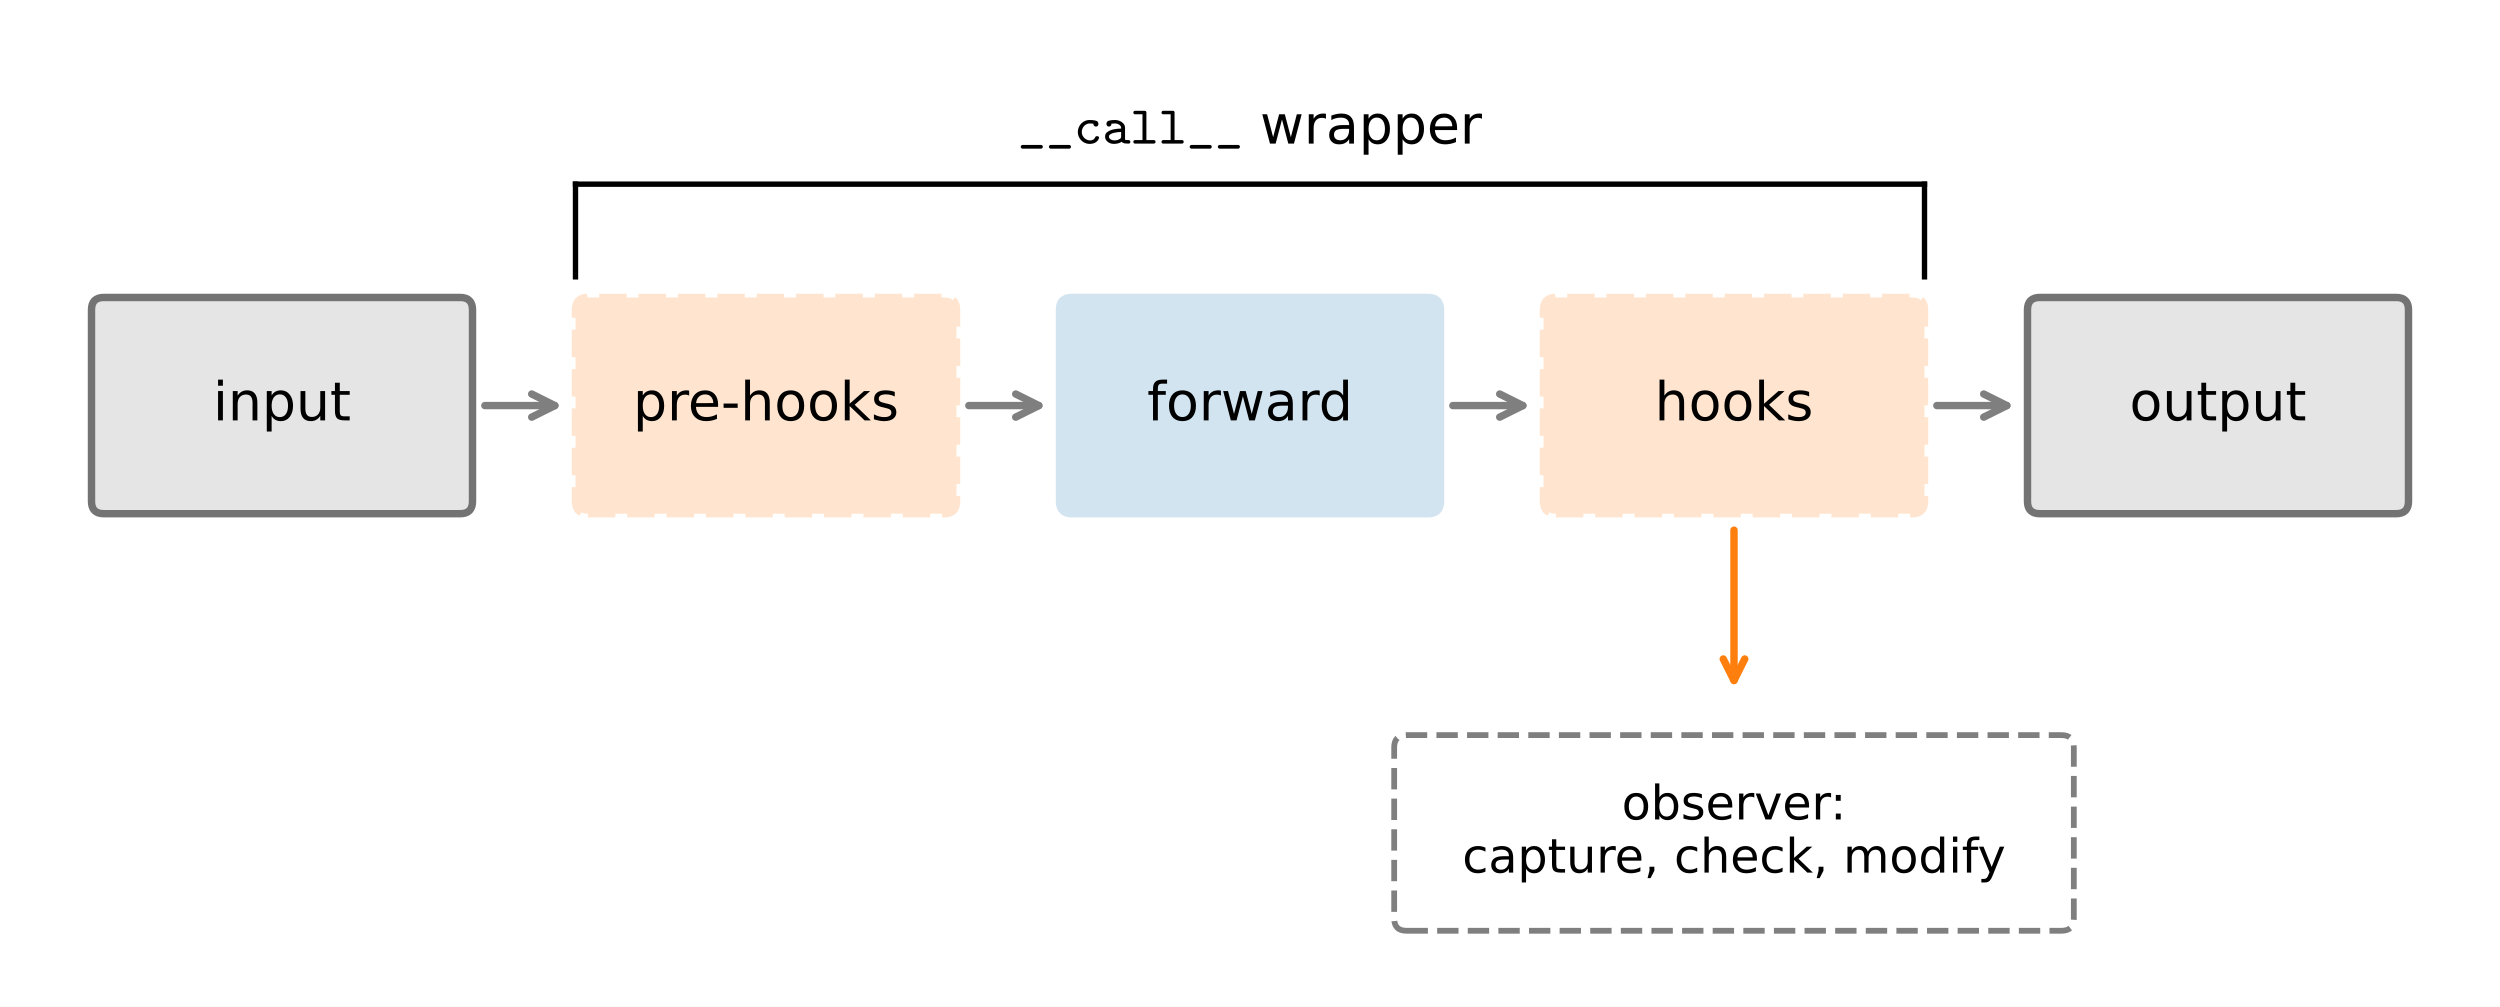
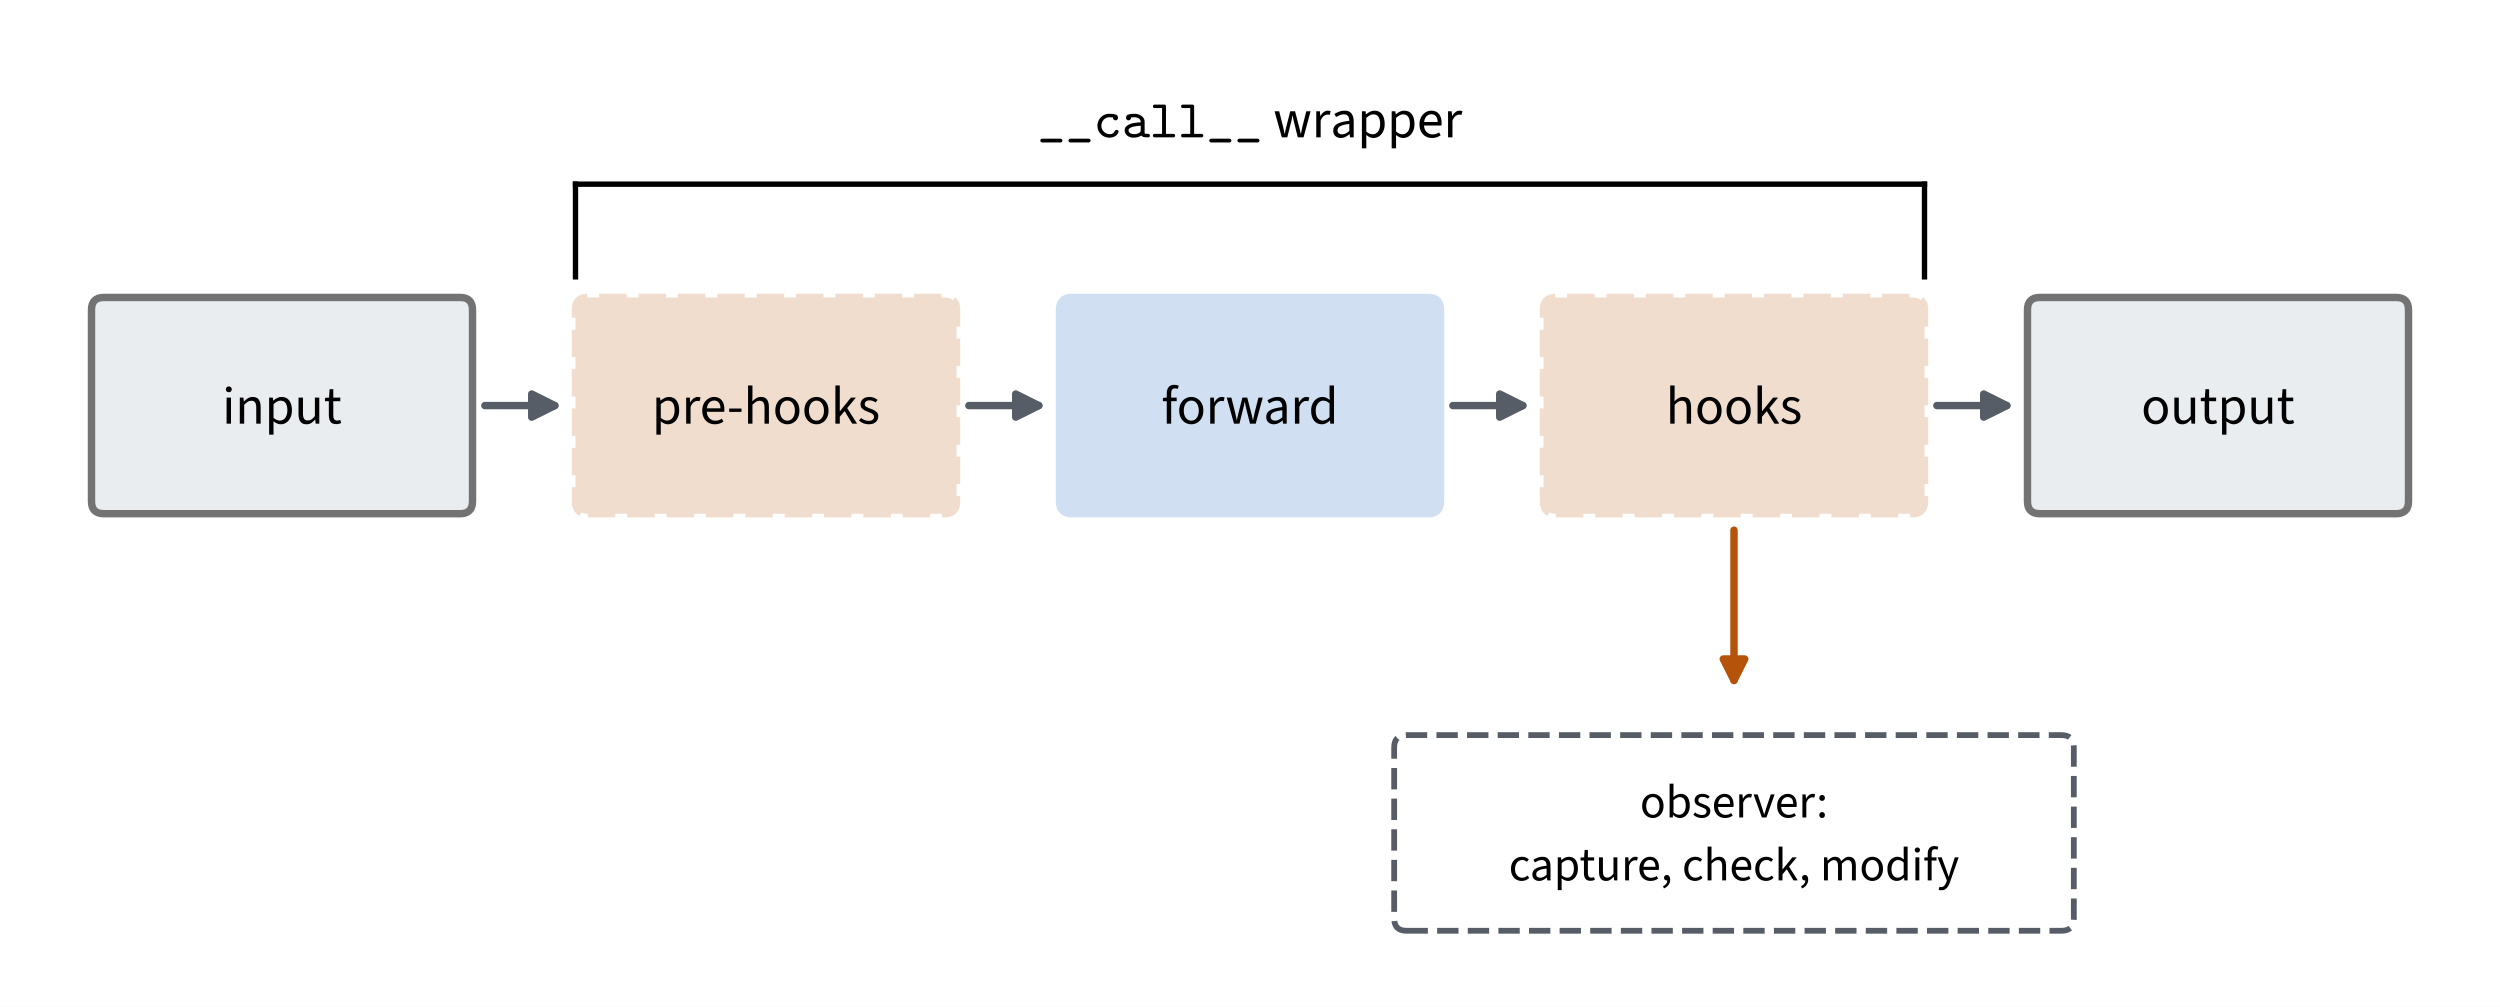
<svg xmlns="http://www.w3.org/2000/svg" xmlns:xlink="http://www.w3.org/1999/xlink" width="605.88pt" height="244.004pt" viewBox="0 0 605.88 244.004" version="1.1">
  <defs>
    <style type="text/css">*{stroke-linejoin: round; stroke-linecap: butt}</style>
  </defs>
  <g id="figure_1">
    <g id="patch_1">
      <path d="M 0 244.004  L 605.88 244.004  L 605.88 -0  L 0 -0  z " style="fill: #ffffff" />
    </g>
    <g id="axes_1">
      <g id="line2d_1">
        <path d="M 139.472 44.635  L 466.408 44.635  " clip-path="url(#p83980c4b7a)" style="fill: none; stroke: #000000; stroke-width: 1.3; stroke-linecap: square" />
      </g>
      <g id="line2d_2">
        <path d="M 139.472 44.635  L 139.472 67.097  " clip-path="url(#p83980c4b7a)" style="fill: none; stroke: #000000; stroke-width: 1.3; stroke-linecap: square" />
      </g>
      <g id="line2d_3">
        <path d="M 466.408 44.635  L 466.408 67.097  " clip-path="url(#p83980c4b7a)" style="fill: none; stroke: #000000; stroke-width: 1.3; stroke-linecap: square" />
      </g>
      <g id="patch_2">
-         <path d="M 25.169 124.498  L 111.52 124.498  Q 114.515 124.498 114.515 121.503  L 114.515 75.083  Q 114.515 72.088 111.52 72.088  L 25.169 72.088  Q 22.174 72.088 22.174 75.083  L 22.174 121.503  Q 22.174 124.498 25.169 124.498  z " clip-path="url(#p83980c4b7a)" style="fill: #cfcfcf; opacity: 0.55; stroke: #000000; stroke-width: 1.8; stroke-linejoin: miter" />
+         <path d="M 25.169 124.498  L 111.52 124.498  Q 114.515 124.498 114.515 121.503  L 114.515 75.083  Q 114.515 72.088 111.52 72.088  L 25.169 72.088  Q 22.174 72.088 22.174 75.083  L 22.174 121.503  Q 22.174 124.498 25.169 124.498  z " clip-path="url(#p83980c4b7a)" style="fill: #d9dee4; opacity: 0.55; stroke: #000000; stroke-width: 1.8; stroke-linejoin: miter" />
      </g>
      <g id="patch_3">
-         <path d="M 142.467 124.498  L 228.818 124.498  Q 231.813 124.498 231.813 121.503  L 231.813 75.083  Q 231.813 72.088 228.818 72.088  L 142.467 72.088  Q 139.472 72.088 139.472 75.083  L 139.472 121.503  Q 139.472 124.498 142.467 124.498  z " clip-path="url(#p83980c4b7a)" style="fill: #ff7f0e; opacity: 0.2; stroke-dasharray: 6.66,2.88; stroke-dashoffset: 0; stroke: #ff7f0e; stroke-width: 1.8; stroke-linejoin: miter" />
+         <path d="M 142.467 124.498  L 228.818 124.498  Q 231.813 124.498 231.813 121.503  L 231.813 75.083  Q 231.813 72.088 228.818 72.088  L 142.467 72.088  Q 139.472 72.088 139.472 75.083  L 139.472 121.503  Q 139.472 124.498 142.467 124.498  z " clip-path="url(#p83980c4b7a)" style="fill: #b45309; opacity: 0.2; stroke-dasharray: 6.66,2.88; stroke-dashoffset: 0; stroke: #b45309; stroke-width: 1.8; stroke-linejoin: miter" />
      </g>
      <g id="patch_4">
-         <path d="M 259.764 124.498  L 346.116 124.498  Q 349.11 124.498 349.11 121.503  L 349.11 75.083  Q 349.11 72.088 346.116 72.088  L 259.764 72.088  Q 256.77 72.088 256.77 75.083  L 256.77 121.503  Q 256.77 124.498 259.764 124.498  z " clip-path="url(#p83980c4b7a)" style="fill: #1f77b4; opacity: 0.2; stroke: #1f77b4; stroke-width: 1.8; stroke-linejoin: miter" />
+         <path d="M 259.764 124.498  L 346.116 124.498  Q 349.11 124.498 349.11 121.503  L 349.11 75.083  Q 349.11 72.088 346.116 72.088  L 259.764 72.088  Q 256.77 72.088 256.77 75.083  L 256.77 121.503  Q 256.77 124.498 259.764 124.498  z " clip-path="url(#p83980c4b7a)" style="fill: #1565c0; opacity: 0.2; stroke: #1565c0; stroke-width: 1.8; stroke-linejoin: miter" />
      </g>
      <g id="patch_5">
-         <path d="M 377.062 124.498  L 463.413 124.498  Q 466.408 124.498 466.408 121.503  L 466.408 75.083  Q 466.408 72.088 463.413 72.088  L 377.062 72.088  Q 374.067 72.088 374.067 75.083  L 374.067 121.503  Q 374.067 124.498 377.062 124.498  z " clip-path="url(#p83980c4b7a)" style="fill: #ff7f0e; opacity: 0.2; stroke-dasharray: 6.66,2.88; stroke-dashoffset: 0; stroke: #ff7f0e; stroke-width: 1.8; stroke-linejoin: miter" />
+         <path d="M 377.062 124.498  L 463.413 124.498  Q 466.408 124.498 466.408 121.503  L 466.408 75.083  Q 466.408 72.088 463.413 72.088  L 377.062 72.088  Q 374.067 72.088 374.067 75.083  L 374.067 121.503  Q 374.067 124.498 377.062 124.498  z " clip-path="url(#p83980c4b7a)" style="fill: #b45309; opacity: 0.2; stroke-dasharray: 6.66,2.88; stroke-dashoffset: 0; stroke: #b45309; stroke-width: 1.8; stroke-linejoin: miter" />
      </g>
      <g id="patch_6">
-         <path d="M 494.36 124.498  L 580.711 124.498  Q 583.706 124.498 583.706 121.503  L 583.706 75.083  Q 583.706 72.088 580.711 72.088  L 494.36 72.088  Q 491.365 72.088 491.365 75.083  L 491.365 121.503  Q 491.365 124.498 494.36 124.498  z " clip-path="url(#p83980c4b7a)" style="fill: #cfcfcf; opacity: 0.55; stroke: #000000; stroke-width: 1.8; stroke-linejoin: miter" />
+         <path d="M 494.36 124.498  L 580.711 124.498  Q 583.706 124.498 583.706 121.503  L 583.706 75.083  Q 583.706 72.088 580.711 72.088  L 494.36 72.088  Q 491.365 72.088 491.365 75.083  L 491.365 121.503  Q 491.365 124.498 494.36 124.498  z " clip-path="url(#p83980c4b7a)" style="fill: #d9dee4; opacity: 0.55; stroke: #000000; stroke-width: 1.8; stroke-linejoin: miter" />
      </g>
      <g id="patch_7">
-         <path d="M 117.51 98.293  Q 126.993 98.293 134.465 98.293  " style="fill: none; stroke: #7f7f7f; stroke-width: 1.8; stroke-linecap: round" />
-         <path d="M 128.865 95.493  L 134.465 98.293  L 128.865 101.093  " style="fill: none; stroke: #7f7f7f; stroke-width: 1.8; stroke-linecap: round" />
+         <path d="M 117.51 98.293  Q 126.993 98.293 134.465 98.293  " style="fill: none; stroke: #565d66; stroke-width: 1.8; stroke-linecap: round" />
+         <path d="M 128.865 95.493  L 134.465 98.293  L 128.865 101.093  z " style="fill: #565d66; stroke: #565d66; stroke-width: 1.8; stroke-linecap: round" />
      </g>
      <g id="patch_8">
-         <path d="M 234.807 98.293  Q 244.291 98.293 251.762 98.293  " style="fill: none; stroke: #7f7f7f; stroke-width: 1.8; stroke-linecap: round" />
-         <path d="M 246.162 95.493  L 251.762 98.293  L 246.162 101.093  " style="fill: none; stroke: #7f7f7f; stroke-width: 1.8; stroke-linecap: round" />
+         <path d="M 234.807 98.293  Q 244.291 98.293 251.762 98.293  " style="fill: none; stroke: #565d66; stroke-width: 1.8; stroke-linecap: round" />
+         <path d="M 246.162 95.493  L 251.762 98.293  L 246.162 101.093  z " style="fill: #565d66; stroke: #565d66; stroke-width: 1.8; stroke-linecap: round" />
      </g>
      <g id="patch_9">
-         <path d="M 352.105 98.293  Q 361.589 98.293 369.06 98.293  " style="fill: none; stroke: #7f7f7f; stroke-width: 1.8; stroke-linecap: round" />
-         <path d="M 363.46 95.493  L 369.06 98.293  L 363.46 101.093  " style="fill: none; stroke: #7f7f7f; stroke-width: 1.8; stroke-linecap: round" />
+         <path d="M 352.105 98.293  Q 361.589 98.293 369.06 98.293  " style="fill: none; stroke: #565d66; stroke-width: 1.8; stroke-linecap: round" />
+         <path d="M 363.46 95.493  L 369.06 98.293  L 363.46 101.093  z " style="fill: #565d66; stroke: #565d66; stroke-width: 1.8; stroke-linecap: round" />
      </g>
      <g id="patch_10">
-         <path d="M 469.403 98.293  Q 478.887 98.293 486.358 98.293  " style="fill: none; stroke: #7f7f7f; stroke-width: 1.8; stroke-linecap: round" />
-         <path d="M 480.758 95.493  L 486.358 98.293  L 480.758 101.093  " style="fill: none; stroke: #7f7f7f; stroke-width: 1.8; stroke-linecap: round" />
+         <path d="M 469.403 98.293  Q 478.887 98.293 486.358 98.293  " style="fill: none; stroke: #565d66; stroke-width: 1.8; stroke-linecap: round" />
+         <path d="M 480.758 95.493  L 486.358 98.293  L 480.758 101.093  z " style="fill: #565d66; stroke: #565d66; stroke-width: 1.8; stroke-linecap: round" />
      </g>
      <g id="text_1">
-         <g transform="translate(246.65 34.91749) scale(0.13 -0.13)">
-           <defs>
-             <path id="Cmtt10-5f" d="M 569 -609  Q 478 -594 418 -531  Q 359 -469 359 -384  Q 359 -294 418 -231  Q 478 -169 569 -159  L 2784 -159  Q 2875 -169 2934 -228  Q 2994 -288 2994 -384  Q 2994 -475 2934 -534  Q 2875 -594 2784 -609  L 569 -609  z " transform="scale(0.015625)" />
-             <path id="Cmtt10-63" d="M 1863 -38  Q 1484 -38 1157 154  Q 831 347 642 672  Q 453 997 453 1381  Q 453 1763 640 2094  Q 828 2425 1151 2620  Q 1475 2816 1863 2816  Q 2297 2816 2601 2733  Q 2906 2650 2906 2338  Q 2906 2250 2867 2179  Q 2828 2109 2762 2068  Q 2697 2028 2613 2028  Q 2491 2028 2400 2115  Q 2309 2203 2309 2322  Q 2313 2341 2314 2355  Q 2316 2369 2316 2375  Q 2169 2400 1875 2400  Q 1675 2400 1498 2317  Q 1322 2234 1194 2092  Q 1066 1950 994 1764  Q 922 1578 922 1381  Q 922 975 1220 676  Q 1519 378 1931 378  Q 2378 378 2534 781  Q 2591 866 2688 884  L 2809 884  Q 2881 875 2931 825  Q 2981 775 2981 697  Q 2981 672 2969 634  Q 2844 291 2548 126  Q 2253 -38 1863 -38  z " transform="scale(0.015625)" />
-             <path id="Cmtt10-61" d="M 341 850  Q 341 1213 672 1423  Q 1003 1634 1439 1712  Q 1875 1791 2259 1791  L 2259 1844  Q 2259 2106 2031 2253  Q 1803 2400 1522 2400  Q 1234 2400 1094 2375  Q 1100 2375 1100 2322  Q 1100 2203 1012 2115  Q 925 2028 806 2028  Q 675 2028 590 2118  Q 506 2209 506 2338  Q 506 2650 804 2733  Q 1103 2816 1538 2816  Q 1813 2816 2091 2702  Q 2369 2588 2547 2372  Q 2725 2156 2725 1869  L 2725 475  Q 2725 416 3175 416  Q 3334 397 3353 238  L 3353 178  Q 3334 19 3175 0  L 3066 0  Q 2797 0 2614 39  Q 2431 78 2322 219  Q 1959 -38 1363 -38  Q 1109 -38 871 71  Q 634 181 487 382  Q 341 584 341 850  z M 806 844  Q 806 631 1004 504  Q 1203 378 1441 378  Q 1691 378 1894 447  Q 1997 484 2119 565  Q 2241 647 2241 722  Q 2241 719 2250 767  Q 2259 816 2259 844  L 2259 1388  Q 2113 1388 1869 1363  Q 1625 1338 1387 1280  Q 1150 1222 978 1111  Q 806 1000 806 844  z " transform="scale(0.015625)" />
+         <g transform="translate(251.395 33.40949) scale(0.13 -0.13)">
+           <defs>
+             <path id="Cmtt10-4f" d="M 569 -609  Q 478 -594 418 -531  Q 359 -469 359 -384  Q 359 -294 418 -231  Q 478 -169 569 -159  L 2784 -159  Q 2875 -169 2934 -228  Q 2994 -288 2994 -384  Q 2994 -475 2934 -534  Q 2875 -594 2784 -609  L 569 -609  z " transform="scale(0.015625)" />
+             <path id="Cmtt10-7c" d="M 1863 -38  Q 1484 -38 1157 154  Q 831 347 642 672  Q 453 997 453 1381  Q 453 1763 640 2094  Q 828 2425 1151 2620  Q 1475 2816 1863 2816  Q 2297 2816 2601 2733  Q 2906 2650 2906 2338  Q 2906 2250 2867 2179  Q 2828 2109 2762 2068  Q 2697 2028 2613 2028  Q 2491 2028 2400 2115  Q 2309 2203 2309 2322  Q 2313 2341 2314 2355  Q 2316 2369 2316 2375  Q 2169 2400 1875 2400  Q 1675 2400 1498 2317  Q 1322 2234 1194 2092  Q 1066 1950 994 1764  Q 922 1578 922 1381  Q 922 975 1220 676  Q 1519 378 1931 378  Q 2378 378 2534 781  Q 2591 866 2688 884  L 2809 884  Q 2881 875 2931 825  Q 2981 775 2981 697  Q 2981 672 2969 634  Q 2844 291 2548 126  Q 2253 -38 1863 -38  z " transform="scale(0.015625)" />
+             <path id="Cmtt10-75" d="M 341 850  Q 341 1213 672 1423  Q 1003 1634 1439 1712  Q 1875 1791 2259 1791  L 2259 1844  Q 2259 2106 2031 2253  Q 1803 2400 1522 2400  Q 1234 2400 1094 2375  Q 1100 2375 1100 2322  Q 1100 2203 1012 2115  Q 925 2028 806 2028  Q 675 2028 590 2118  Q 506 2209 506 2338  Q 506 2650 804 2733  Q 1103 2816 1538 2816  Q 1813 2816 2091 2702  Q 2369 2588 2547 2372  Q 2725 2156 2725 1869  L 2725 475  Q 2725 416 3175 416  Q 3334 397 3353 238  L 3353 178  Q 3334 19 3175 0  L 3066 0  Q 2797 0 2614 39  Q 2431 78 2322 219  Q 1959 -38 1363 -38  Q 1109 -38 871 71  Q 634 181 487 382  Q 341 584 341 850  z M 806 844  Q 806 631 1004 504  Q 1203 378 1441 378  Q 1691 378 1894 447  Q 1997 484 2119 565  Q 2241 647 2241 722  Q 2241 719 2250 767  Q 2259 816 2259 844  L 2259 1388  Q 2113 1388 1869 1363  Q 1625 1338 1387 1280  Q 1150 1222 978 1111  Q 806 1000 806 844  z " transform="scale(0.015625)" />
            <path id="Cmtt10-6c" d="M 359 178  L 359 238  Q 378 397 538 416  L 1447 416  L 1447 3494  L 538 3494  Q 378 3513 359 3675  L 359 3731  Q 378 3891 538 3909  L 1734 3909  Q 1894 3891 1913 3731  L 1913 416  L 2822 416  Q 2978 397 3003 238  L 3003 178  Q 2978 19 2822 0  L 538 0  Q 378 19 359 178  z " transform="scale(0.015625)" />
-             <path id="DejaVuSans-20" transform="scale(0.015625)" />
-             <path id="DejaVuSans-77" d="M 269 3500  L 844 3500  L 1563 769  L 2278 3500  L 2956 3500  L 3675 769  L 4391 3500  L 4966 3500  L 4050 0  L 3372 0  L 2619 2869  L 1863 0  L 1184 0  L 269 3500  z " transform="scale(0.015625)" />
-             <path id="DejaVuSans-72" d="M 2631 2963  Q 2534 3019 2420 3045  Q 2306 3072 2169 3072  Q 1681 3072 1420 2755  Q 1159 2438 1159 1844  L 1159 0  L 581 0  L 581 3500  L 1159 3500  L 1159 2956  Q 1341 3275 1631 3429  Q 1922 3584 2338 3584  Q 2397 3584 2469 3576  Q 2541 3569 2628 3553  L 2631 2963  z " transform="scale(0.015625)" />
-             <path id="DejaVuSans-61" d="M 2194 1759  Q 1497 1759 1228 1600  Q 959 1441 959 1056  Q 959 750 1161 570  Q 1363 391 1709 391  Q 2188 391 2477 730  Q 2766 1069 2766 1631  L 2766 1759  L 2194 1759  z M 3341 1997  L 3341 0  L 2766 0  L 2766 531  Q 2569 213 2275 61  Q 1981 -91 1556 -91  Q 1019 -91 701 211  Q 384 513 384 1019  Q 384 1609 779 1909  Q 1175 2209 1959 2209  L 2766 2209  L 2766 2266  Q 2766 2663 2505 2880  Q 2244 3097 1772 3097  Q 1472 3097 1187 3025  Q 903 2953 641 2809  L 641 3341  Q 956 3463 1253 3523  Q 1550 3584 1831 3584  Q 2591 3584 2966 3190  Q 3341 2797 3341 1997  z " transform="scale(0.015625)" />
-             <path id="DejaVuSans-70" d="M 1159 525  L 1159 -1331  L 581 -1331  L 581 3500  L 1159 3500  L 1159 2969  Q 1341 3281 1617 3432  Q 1894 3584 2278 3584  Q 2916 3584 3314 3078  Q 3713 2572 3713 1747  Q 3713 922 3314 415  Q 2916 -91 2278 -91  Q 1894 -91 1617 61  Q 1341 213 1159 525  z M 3116 1747  Q 3116 2381 2855 2742  Q 2594 3103 2138 3103  Q 1681 3103 1420 2742  Q 1159 2381 1159 1747  Q 1159 1113 1420 752  Q 1681 391 2138 391  Q 2594 391 2855 752  Q 3116 1113 3116 1747  z " transform="scale(0.015625)" />
-             <path id="DejaVuSans-65" d="M 3597 1894  L 3597 1613  L 953 1613  Q 991 1019 1311 708  Q 1631 397 2203 397  Q 2534 397 2845 478  Q 3156 559 3463 722  L 3463 178  Q 3153 47 2828 -22  Q 2503 -91 2169 -91  Q 1331 -91 842 396  Q 353 884 353 1716  Q 353 2575 817 3079  Q 1281 3584 2069 3584  Q 2775 3584 3186 3129  Q 3597 2675 3597 1894  z M 3022 2063  Q 3016 2534 2758 2815  Q 2500 3097 2075 3097  Q 1594 3097 1305 2825  Q 1016 2553 972 2059  L 3022 2063  z " transform="scale(0.015625)" />
-           </defs>
-           <use xlink:href="#Cmtt10-5f" transform="translate(0 0.921875)" />
-           <use xlink:href="#Cmtt10-5f" transform="translate(52.49023 0.921875)" />
-           <use xlink:href="#Cmtt10-63" transform="translate(104.9805 0.921875)" />
-           <use xlink:href="#Cmtt10-61" transform="translate(157.4707 0.921875)" />
+             <path id="SourceSans3-Regular-1" transform="scale(0.015625)" />
+             <path id="SourceSans3-Regular-32" d="M 1018 0  L 154 3110  L 704 3110  L 1158 1312  Q 1210 1101 1254 889  Q 1299 678 1338 429  L 1363 429  Q 1414 678 1462 889  Q 1510 1101 1562 1312  L 2022 3110  L 2598 3110  L 3066 1312  Q 3123 1101 3174 889  Q 3226 678 3270 429  L 3296 429  Q 3347 678 3392 889  Q 3437 1101 3482 1312  L 3936 3110  L 4448 3110  L 3610 0  L 2925 0  L 2509 1664  Q 2451 1882 2406 2096  Q 2362 2310 2310 2586  L 2285 2586  Q 2240 2310 2192 2092  Q 2144 1875 2086 1664  L 1670 0  L 1018 0  z " transform="scale(0.015625)" />
+             <path id="SourceSans3-Regular-2d" d="M 525 0  L 525 3110  L 960 3110  L 1005 2547  L 1024 2547  Q 1178 2842 1408 3014  Q 1638 3187 1907 3187  Q 2093 3187 2240 3123  L 2125 2675  Q 2054 2694 1993 2704  Q 1933 2714 1837 2714  Q 1638 2714 1424 2554  Q 1210 2394 1050 1997  L 1050 0  L 525 0  z " transform="scale(0.015625)" />
+             <path id="SourceSans3-Regular-1c" d="M 1242 -77  Q 851 -77 588 153  Q 326 384 326 806  Q 326 1331 787 1600  Q 1248 1869 2246 1978  Q 2246 2176 2188 2349  Q 2131 2522 1993 2634  Q 1856 2746 1600 2746  Q 1331 2746 1094 2643  Q 858 2541 672 2426  L 467 2784  Q 685 2931 1001 3059  Q 1318 3187 1690 3187  Q 2259 3187 2515 2838  Q 2771 2490 2771 1907  L 2771 0  L 2336 0  L 2291 371  L 2272 371  Q 2042 186 1789 54  Q 1536 -77 1242 -77  z M 1389 358  Q 1613 358 1817 460  Q 2022 563 2246 762  L 2246 1600  Q 1722 1542 1414 1440  Q 1107 1338 976 1190  Q 845 1043 845 838  Q 845 582 1005 470  Q 1165 358 1389 358  z " transform="scale(0.015625)" />
+             <path id="SourceSans3-Regular-2b" d="M 525 -1312  L 525 3110  L 960 3110  L 1005 2752  L 1024 2752  Q 1235 2931 1488 3059  Q 1741 3187 2016 3187  Q 2618 3187 2931 2755  Q 3245 2323 3245 1600  Q 3245 1075 3056 697  Q 2867 320 2563 121  Q 2259 -77 1901 -77  Q 1683 -77 1468 19  Q 1254 115 1037 282  L 1050 -262  L 1050 -1312  L 525 -1312  z M 1811 365  Q 2195 365 2448 694  Q 2701 1024 2701 1600  Q 2701 2112 2512 2429  Q 2323 2746 1882 2746  Q 1683 2746 1481 2637  Q 1280 2528 1050 2323  L 1050 691  Q 1261 512 1459 438  Q 1658 365 1811 365  z " transform="scale(0.015625)" />
+             <path id="SourceSans3-Regular-20" d="M 1702 2758  Q 1510 2758 1328 2665  Q 1146 2573 1014 2368  Q 883 2163 838 1830  L 2458 1830  Q 2458 2285 2259 2521  Q 2061 2758 1702 2758  z M 1786 -77  Q 1370 -77 1027 115  Q 685 307 486 675  Q 288 1043 288 1555  Q 288 2061 489 2425  Q 691 2790 1014 2988  Q 1338 3187 1696 3187  Q 2298 3187 2614 2790  Q 2931 2394 2931 1728  Q 2931 1645 2924 1568  Q 2918 1491 2906 1414  L 826 1414  Q 864 890 1161 621  Q 1459 352 1850 352  Q 2074 352 2269 416  Q 2464 480 2624 589  L 2816 243  Q 2611 102 2358 12  Q 2106 -77 1786 -77  z " transform="scale(0.015625)" />
+           </defs>
+           <use xlink:href="#Cmtt10-4f" transform="translate(0 0.921875)" />
+           <use xlink:href="#Cmtt10-4f" transform="translate(52.49023 0.921875)" />
+           <use xlink:href="#Cmtt10-7c" transform="translate(104.9805 0.921875)" />
+           <use xlink:href="#Cmtt10-75" transform="translate(157.4707 0.921875)" />
          <use xlink:href="#Cmtt10-6c" transform="translate(209.9609 0.921875)" />
          <use xlink:href="#Cmtt10-6c" transform="translate(262.4512 0.921875)" />
-           <use xlink:href="#Cmtt10-5f" transform="translate(314.9414 0.921875)" />
-           <use xlink:href="#Cmtt10-5f" transform="translate(367.4316 0.921875)" />
-           <use xlink:href="#DejaVuSans-20" transform="translate(419.9219 0.921875)" />
-           <use xlink:href="#DejaVuSans-77" transform="translate(451.709 0.921875)" />
-           <use xlink:href="#DejaVuSans-72" transform="translate(533.4961 0.921875)" />
-           <use xlink:href="#DejaVuSans-61" transform="translate(574.6094 0.921875)" />
-           <use xlink:href="#DejaVuSans-70" transform="translate(635.8887 0.921875)" />
-           <use xlink:href="#DejaVuSans-70" transform="translate(699.3652 0.921875)" />
-           <use xlink:href="#DejaVuSans-65" transform="translate(762.8418 0.921875)" />
-           <use xlink:href="#DejaVuSans-72" transform="translate(824.3652 0.921875)" />
+           <use xlink:href="#Cmtt10-4f" transform="translate(314.9414 0.921875)" />
+           <use xlink:href="#Cmtt10-4f" transform="translate(367.4316 0.921875)" />
+           <use xlink:href="#SourceSans3-Regular-1" transform="translate(419.9219 0.921875)" />
+           <use xlink:href="#SourceSans3-Regular-32" transform="translate(439.9219 0.921875)" />
+           <use xlink:href="#SourceSans3-Regular-2d" transform="translate(511.8218 0.921875)" />
+           <use xlink:href="#SourceSans3-Regular-1c" transform="translate(546.5218 0.921875)" />
+           <use xlink:href="#SourceSans3-Regular-2b" transform="translate(596.9217 0.921875)" />
+           <use xlink:href="#SourceSans3-Regular-2b" transform="translate(652.4217 0.921875)" />
+           <use xlink:href="#SourceSans3-Regular-20" transform="translate(707.9216 0.921875)" />
+           <use xlink:href="#SourceSans3-Regular-2d" transform="translate(757.5216 0.921875)" />
        </g>
      </g>
      <g id="patch_11">
-         <path d="M 420.238 128.491  Q 420.238 147.708 420.238 164.912  " style="fill: none; stroke: #ff7f0e; stroke-width: 1.8; stroke-linecap: round" />
-         <path d="M 422.838 159.712  L 420.238 164.912  L 417.638 159.712  " style="fill: none; stroke: #ff7f0e; stroke-width: 1.8; stroke-linecap: round" />
+         <path d="M 420.238 128.491  Q 420.238 147.708 420.238 164.912  " style="fill: none; stroke: #b45309; stroke-width: 1.8; stroke-linecap: round" />
+         <path d="M 422.838 159.712  L 420.238 164.912  L 417.638 159.712  z " style="fill: #b45309; stroke: #b45309; stroke-width: 1.8; stroke-linecap: round" />
      </g>
      <g id="patch_12">
-         <path d="M 340.875 225.573  L 499.601 225.573  Q 502.596 225.573 502.596 222.579  L 502.596 181.15  Q 502.596 178.155 499.601 178.155  L 340.875 178.155  Q 337.88 178.155 337.88 181.15  L 337.88 222.579  Q 337.88 225.573 340.875 225.573  z " clip-path="url(#p83980c4b7a)" style="fill: #ffffff; stroke-dasharray: 5.18,2.24; stroke-dashoffset: 0; stroke: #7f7f7f; stroke-width: 1.4; stroke-linejoin: miter" />
+         <path d="M 340.875 225.573  L 499.601 225.573  Q 502.596 225.573 502.596 222.579  L 502.596 181.15  Q 502.596 178.155 499.601 178.155  L 340.875 178.155  Q 337.88 178.155 337.88 181.15  L 337.88 222.579  Q 337.88 225.573 340.875 225.573  z " clip-path="url(#p83980c4b7a)" style="fill: #ffffff; stroke-dasharray: 5.18,2.24; stroke-dashoffset: 0; stroke: #565d66; stroke-width: 1.4; stroke-linejoin: miter" />
      </g>
      <g id="text_2">
-         <g transform="translate(51.62534 101.8801) scale(0.13 -0.13)">
-           <defs>
-             <path id="DejaVuSans-69" d="M 603 3500  L 1178 3500  L 1178 0  L 603 0  L 603 3500  z M 603 4863  L 1178 4863  L 1178 4134  L 603 4134  L 603 4863  z " transform="scale(0.015625)" />
-             <path id="DejaVuSans-6e" d="M 3513 2113  L 3513 0  L 2938 0  L 2938 2094  Q 2938 2591 2744 2837  Q 2550 3084 2163 3084  Q 1697 3084 1428 2787  Q 1159 2491 1159 1978  L 1159 0  L 581 0  L 581 3500  L 1159 3500  L 1159 2956  Q 1366 3272 1645 3428  Q 1925 3584 2291 3584  Q 2894 3584 3203 3211  Q 3513 2838 3513 2113  z " transform="scale(0.015625)" />
-             <path id="DejaVuSans-75" d="M 544 1381  L 544 3500  L 1119 3500  L 1119 1403  Q 1119 906 1312 657  Q 1506 409 1894 409  Q 2359 409 2629 706  Q 2900 1003 2900 1516  L 2900 3500  L 3475 3500  L 3475 0  L 2900 0  L 2900 538  Q 2691 219 2414 64  Q 2138 -91 1772 -91  Q 1169 -91 856 284  Q 544 659 544 1381  z M 1991 3584  L 1991 3584  z " transform="scale(0.015625)" />
-             <path id="DejaVuSans-74" d="M 1172 4494  L 1172 3500  L 2356 3500  L 2356 3053  L 1172 3053  L 1172 1153  Q 1172 725 1289 603  Q 1406 481 1766 481  L 2356 481  L 2356 0  L 1766 0  Q 1100 0 847 248  Q 594 497 594 1153  L 594 3053  L 172 3053  L 172 3500  L 594 3500  L 594 4494  L 1172 4494  z " transform="scale(0.015625)" />
-           </defs>
-           <use xlink:href="#DejaVuSans-69" />
-           <use xlink:href="#DejaVuSans-6e" transform="translate(27.7832 0)" />
-           <use xlink:href="#DejaVuSans-70" transform="translate(91.16211 0)" />
-           <use xlink:href="#DejaVuSans-75" transform="translate(154.6387 0)" />
-           <use xlink:href="#DejaVuSans-74" transform="translate(218.0176 0)" />
+         <g transform="translate(53.84956 102.6739) scale(0.13 -0.13)">
+           <defs>
+             <path id="SourceSans3-Regular-24" d="M 525 0  L 525 3110  L 1050 3110  L 1050 0  L 525 0  z M 787 3750  Q 633 3750 534 3843  Q 435 3936 435 4096  Q 435 4250 534 4346  Q 633 4442 787 4442  Q 941 4442 1040 4346  Q 1139 4250 1139 4096  Q 1139 3936 1040 3843  Q 941 3750 787 3750  z " transform="scale(0.015625)" />
+             <path id="SourceSans3-Regular-29" d="M 525 0  L 525 3110  L 960 3110  L 1005 2662  L 1024 2662  Q 1248 2886 1497 3036  Q 1747 3187 2067 3187  Q 2560 3187 2787 2876  Q 3014 2566 3014 1971  L 3014 0  L 2490 0  L 2490 1901  Q 2490 2336 2349 2534  Q 2208 2733 1901 2733  Q 1664 2733 1475 2611  Q 1286 2490 1050 2253  L 1050 0  L 525 0  z " transform="scale(0.015625)" />
+             <path id="SourceSans3-Regular-30" d="M 1434 -77  Q 941 -77 710 233  Q 480 544 480 1139  L 480 3110  L 1011 3110  L 1011 1210  Q 1011 774 1148 576  Q 1286 378 1594 378  Q 1837 378 2025 502  Q 2214 627 2432 902  L 2432 3110  L 2957 3110  L 2957 0  L 2522 0  L 2477 486  L 2458 486  Q 2240 230 1997 76  Q 1754 -77 1434 -77  z " transform="scale(0.015625)" />
+             <path id="SourceSans3-Regular-2f" d="M 1504 -58  Q 1005 -58 809 227  Q 614 512 614 979  L 614 2682  L 154 2682  L 154 3078  L 640 3110  L 704 4109  L 1146 4109  L 1146 3110  L 1984 3110  L 1984 2682  L 1146 2682  L 1146 966  Q 1146 685 1251 528  Q 1357 371 1626 371  Q 1709 371 1798 387  Q 1888 403 1978 448  L 2086 77  Q 1965 13 1814 -22  Q 1664 -58 1504 -58  z " transform="scale(0.015625)" />
+           </defs>
+           <use xlink:href="#SourceSans3-Regular-24" />
+           <use xlink:href="#SourceSans3-Regular-29" transform="translate(24.59375 0)" />
+           <use xlink:href="#SourceSans3-Regular-2b" transform="translate(79.29688 0)" />
+           <use xlink:href="#SourceSans3-Regular-30" transform="translate(134.7969 0)" />
+           <use xlink:href="#SourceSans3-Regular-2f" transform="translate(189.2031 0)" />
        </g>
      </g>
      <g id="text_3">
-         <g transform="translate(153.4216 101.8801) scale(0.13 -0.13)">
-           <defs>
-             <path id="DejaVuSans-2d" d="M 313 2009  L 1997 2009  L 1997 1497  L 313 1497  L 313 2009  z " transform="scale(0.015625)" />
-             <path id="DejaVuSans-68" d="M 3513 2113  L 3513 0  L 2938 0  L 2938 2094  Q 2938 2591 2744 2837  Q 2550 3084 2163 3084  Q 1697 3084 1428 2787  Q 1159 2491 1159 1978  L 1159 0  L 581 0  L 581 4863  L 1159 4863  L 1159 2956  Q 1366 3272 1645 3428  Q 1925 3584 2291 3584  Q 2894 3584 3203 3211  Q 3513 2838 3513 2113  z " transform="scale(0.015625)" />
-             <path id="DejaVuSans-6f" d="M 1959 3097  Q 1497 3097 1228 2736  Q 959 2375 959 1747  Q 959 1119 1226 758  Q 1494 397 1959 397  Q 2419 397 2687 759  Q 2956 1122 2956 1747  Q 2956 2369 2687 2733  Q 2419 3097 1959 3097  z M 1959 3584  Q 2709 3584 3137 3096  Q 3566 2609 3566 1747  Q 3566 888 3137 398  Q 2709 -91 1959 -91  Q 1206 -91 779 398  Q 353 888 353 1747  Q 353 2609 779 3096  Q 1206 3584 1959 3584  z " transform="scale(0.015625)" />
-             <path id="DejaVuSans-6b" d="M 581 4863  L 1159 4863  L 1159 1991  L 2875 3500  L 3609 3500  L 1753 1863  L 3688 0  L 2938 0  L 1159 1709  L 1159 0  L 581 0  L 581 4863  z " transform="scale(0.015625)" />
-             <path id="DejaVuSans-73" d="M 2834 3397  L 2834 2853  Q 2591 2978 2328 3040  Q 2066 3103 1784 3103  Q 1356 3103 1142 2972  Q 928 2841 928 2578  Q 928 2378 1081 2264  Q 1234 2150 1697 2047  L 1894 2003  Q 2506 1872 2764 1633  Q 3022 1394 3022 966  Q 3022 478 2636 193  Q 2250 -91 1575 -91  Q 1294 -91 989 -36  Q 684 19 347 128  L 347 722  Q 666 556 975 473  Q 1284 391 1588 391  Q 1994 391 2212 530  Q 2431 669 2431 922  Q 2431 1156 2273 1281  Q 2116 1406 1581 1522  L 1381 1569  Q 847 1681 609 1914  Q 372 2147 372 2553  Q 372 3047 722 3315  Q 1072 3584 1716 3584  Q 2034 3584 2315 3537  Q 2597 3491 2834 3397  z " transform="scale(0.015625)" />
-           </defs>
-           <use xlink:href="#DejaVuSans-70" />
-           <use xlink:href="#DejaVuSans-72" transform="translate(63.47656 0)" />
-           <use xlink:href="#DejaVuSans-65" transform="translate(102.3398 0)" />
-           <use xlink:href="#DejaVuSans-2d" transform="translate(163.8633 0)" />
-           <use xlink:href="#DejaVuSans-68" transform="translate(199.9473 0)" />
-           <use xlink:href="#DejaVuSans-6f" transform="translate(263.3262 0)" />
-           <use xlink:href="#DejaVuSans-6f" transform="translate(324.5078 0)" />
-           <use xlink:href="#DejaVuSans-6b" transform="translate(385.6895 0)" />
-           <use xlink:href="#DejaVuSans-73" transform="translate(443.5996 0)" />
+         <g transform="translate(158.0102 102.6739) scale(0.13 -0.13)">
+           <defs>
+             <path id="SourceSans3-Regular-587" d="M 262 1402  L 262 1805  L 1734 1805  L 1734 1402  L 262 1402  z " transform="scale(0.015625)" />
+             <path id="SourceSans3-Regular-23" d="M 525 0  L 525 4557  L 1050 4557  L 1050 3315  L 1030 2675  Q 1254 2886 1500 3036  Q 1747 3187 2067 3187  Q 2560 3187 2787 2876  Q 3014 2566 3014 1971  L 3014 0  L 2490 0  L 2490 1901  Q 2490 2336 2349 2534  Q 2208 2733 1901 2733  Q 1664 2733 1475 2611  Q 1286 2490 1050 2253  L 1050 0  L 525 0  z " transform="scale(0.015625)" />
+             <path id="SourceSans3-Regular-2a" d="M 1734 -77  Q 1357 -77 1027 115  Q 698 307 496 672  Q 294 1037 294 1549  Q 294 2074 496 2438  Q 698 2803 1027 2995  Q 1357 3187 1734 3187  Q 2118 3187 2444 2995  Q 2771 2803 2972 2438  Q 3174 2074 3174 1549  Q 3174 1037 2972 672  Q 2771 307 2444 115  Q 2118 -77 1734 -77  z M 1734 358  Q 2138 358 2384 688  Q 2630 1018 2630 1549  Q 2630 2086 2384 2419  Q 2138 2752 1734 2752  Q 1338 2752 1088 2419  Q 838 2086 838 1549  Q 838 1018 1088 688  Q 1338 358 1734 358  z " transform="scale(0.015625)" />
+             <path id="SourceSans3-Regular-26" d="M 525 0  L 525 4557  L 1050 4557  L 1050 1478  L 1062 1478  L 2381 3110  L 2970 3110  L 1933 1856  L 3110 0  L 2534 0  L 1626 1498  L 1050 819  L 1050 0  L 525 0  z " transform="scale(0.015625)" />
+             <path id="SourceSans3-Regular-2e" d="M 1338 -77  Q 998 -77 697 41  Q 397 160 179 371  L 422 678  Q 627 512 848 422  Q 1069 333 1357 333  Q 1664 333 1817 477  Q 1971 621 1971 819  Q 1971 979 1868 1084  Q 1766 1190 1606 1264  Q 1446 1338 1267 1402  Q 1037 1485 825 1597  Q 614 1709 483 1878  Q 352 2048 352 2304  Q 352 2682 637 2934  Q 922 3187 1427 3187  Q 1715 3187 1964 3088  Q 2214 2989 2394 2835  L 2150 2534  Q 1990 2650 1814 2714  Q 1638 2778 1427 2778  Q 1133 2778 995 2643  Q 858 2509 858 2330  Q 858 2118 1043 2009  Q 1229 1901 1517 1798  Q 1760 1715 1981 1600  Q 2202 1485 2339 1309  Q 2477 1133 2477 851  Q 2477 602 2345 390  Q 2214 179 1961 51  Q 1709 -77 1338 -77  z " transform="scale(0.015625)" />
+           </defs>
+           <use xlink:href="#SourceSans3-Regular-2b" />
+           <use xlink:href="#SourceSans3-Regular-2d" transform="translate(55.5 0)" />
+           <use xlink:href="#SourceSans3-Regular-20" transform="translate(89.20312 0)" />
+           <use xlink:href="#SourceSans3-Regular-587" transform="translate(139.7969 0)" />
+           <use xlink:href="#SourceSans3-Regular-23" transform="translate(170.8906 0)" />
+           <use xlink:href="#SourceSans3-Regular-2a" transform="translate(225.2969 0)" />
+           <use xlink:href="#SourceSans3-Regular-2a" transform="translate(279.5 0)" />
+           <use xlink:href="#SourceSans3-Regular-26" transform="translate(333.7031 0)" />
+           <use xlink:href="#SourceSans3-Regular-2e" transform="translate(383.2031 0)" />
        </g>
      </g>
      <g id="text_4">
-         <g transform="translate(278.0186 101.8801) scale(0.13 -0.13)">
-           <defs>
-             <path id="DejaVuSans-66" d="M 2375 4863  L 2375 4384  L 1825 4384  Q 1516 4384 1395 4259  Q 1275 4134 1275 3809  L 1275 3500  L 2222 3500  L 2222 3053  L 1275 3053  L 1275 0  L 697 0  L 697 3053  L 147 3053  L 147 3500  L 697 3500  L 697 3744  Q 697 4328 969 4595  Q 1241 4863 1831 4863  L 2375 4863  z " transform="scale(0.015625)" />
-             <path id="DejaVuSans-64" d="M 2906 2969  L 2906 4863  L 3481 4863  L 3481 0  L 2906 0  L 2906 525  Q 2725 213 2448 61  Q 2172 -91 1784 -91  Q 1150 -91 751 415  Q 353 922 353 1747  Q 353 2572 751 3078  Q 1150 3584 1784 3584  Q 2172 3584 2448 3432  Q 2725 3281 2906 2969  z M 947 1747  Q 947 1113 1208 752  Q 1469 391 1925 391  Q 2381 391 2643 752  Q 2906 1113 2906 1747  Q 2906 2381 2643 2742  Q 2381 3103 1925 3103  Q 1469 3103 1208 2742  Q 947 2381 947 1747  z " transform="scale(0.015625)" />
-           </defs>
-           <use xlink:href="#DejaVuSans-66" />
-           <use xlink:href="#DejaVuSans-6f" transform="translate(35.20508 0)" />
-           <use xlink:href="#DejaVuSans-72" transform="translate(96.38672 0)" />
-           <use xlink:href="#DejaVuSans-77" transform="translate(137.5 0)" />
-           <use xlink:href="#DejaVuSans-61" transform="translate(219.2871 0)" />
-           <use xlink:href="#DejaVuSans-72" transform="translate(280.5664 0)" />
-           <use xlink:href="#DejaVuSans-64" transform="translate(319.9297 0)" />
+         <g transform="translate(281.5205 102.6739) scale(0.13 -0.13)">
+           <defs>
+             <path id="SourceSans3-Regular-21" d="M 614 0  L 614 2682  L 154 2682  L 154 3078  L 614 3110  L 614 3603  Q 614 4077 835 4355  Q 1056 4634 1523 4634  Q 1670 4634 1804 4605  Q 1939 4576 2042 4531  L 1926 4147  Q 1734 4205 1574 4205  Q 1139 4205 1139 3603  L 1139 3110  L 1798 3110  L 1798 2682  L 1139 2682  L 1139 0  L 614 0  z " transform="scale(0.015625)" />
+             <path id="SourceSans3-Regular-1f" d="M 1587 -77  Q 1005 -77 653 348  Q 301 774 301 1549  Q 301 2054 489 2422  Q 678 2790 988 2988  Q 1299 3187 1651 3187  Q 1920 3187 2118 3091  Q 2317 2995 2522 2829  L 2496 3360  L 2496 4557  L 3027 4557  L 3027 0  L 2592 0  L 2547 365  L 2528 365  Q 2349 186 2105 54  Q 1862 -77 1587 -77  z M 1702 365  Q 2112 365 2496 794  L 2496 2419  Q 2298 2598 2115 2672  Q 1933 2746 1741 2746  Q 1491 2746 1289 2595  Q 1088 2445 966 2179  Q 845 1914 845 1555  Q 845 998 1069 681  Q 1293 365 1702 365  z " transform="scale(0.015625)" />
+           </defs>
+           <use xlink:href="#SourceSans3-Regular-21" />
+           <use xlink:href="#SourceSans3-Regular-2a" transform="translate(28.20312 0)" />
+           <use xlink:href="#SourceSans3-Regular-2d" transform="translate(82.40625 0)" />
+           <use xlink:href="#SourceSans3-Regular-32" transform="translate(119.0156 0)" />
+           <use xlink:href="#SourceSans3-Regular-1c" transform="translate(189.9219 0)" />
+           <use xlink:href="#SourceSans3-Regular-2d" transform="translate(240.3281 0)" />
+           <use xlink:href="#SourceSans3-Regular-1f" transform="translate(274.0312 0)" />
        </g>
      </g>
      <g id="text_5">
-         <g transform="translate(401.014 101.8801) scale(0.13 -0.13)">
-           <use xlink:href="#DejaVuSans-68" />
-           <use xlink:href="#DejaVuSans-6f" transform="translate(63.37891 0)" />
-           <use xlink:href="#DejaVuSans-6f" transform="translate(124.5605 0)" />
-           <use xlink:href="#DejaVuSans-6b" transform="translate(185.7422 0)" />
-           <use xlink:href="#DejaVuSans-73" transform="translate(243.6523 0)" />
+         <g transform="translate(403.7135 102.6739) scale(0.13 -0.13)">
+           <use xlink:href="#SourceSans3-Regular-23" />
+           <use xlink:href="#SourceSans3-Regular-2a" transform="translate(54.40625 0)" />
+           <use xlink:href="#SourceSans3-Regular-2a" transform="translate(108.6094 0)" />
+           <use xlink:href="#SourceSans3-Regular-26" transform="translate(162.8125 0)" />
+           <use xlink:href="#SourceSans3-Regular-2e" transform="translate(212.3125 0)" />
        </g>
      </g>
      <g id="text_6">
-         <g transform="translate(516.0966 101.8801) scale(0.13 -0.13)">
-           <use xlink:href="#DejaVuSans-6f" />
-           <use xlink:href="#DejaVuSans-75" transform="translate(61.18164 0)" />
-           <use xlink:href="#DejaVuSans-74" transform="translate(124.5605 0)" />
-           <use xlink:href="#DejaVuSans-70" transform="translate(163.7695 0)" />
-           <use xlink:href="#DejaVuSans-75" transform="translate(227.2461 0)" />
-           <use xlink:href="#DejaVuSans-74" transform="translate(290.625 0)" />
+         <g transform="translate(518.9383 102.6739) scale(0.13 -0.13)">
+           <use xlink:href="#SourceSans3-Regular-2a" />
+           <use xlink:href="#SourceSans3-Regular-30" transform="translate(54.20312 0)" />
+           <use xlink:href="#SourceSans3-Regular-2f" transform="translate(108.6094 0)" />
+           <use xlink:href="#SourceSans3-Regular-2b" transform="translate(142.4062 0)" />
+           <use xlink:href="#SourceSans3-Regular-30" transform="translate(197.9062 0)" />
+           <use xlink:href="#SourceSans3-Regular-2f" transform="translate(252.3125 0)" />
        </g>
      </g>
      <g id="text_7">
-         <g transform="translate(393.0303 198.5988) scale(0.115 -0.115)">
-           <defs>
-             <path id="DejaVuSans-62" d="M 3116 1747  Q 3116 2381 2855 2742  Q 2594 3103 2138 3103  Q 1681 3103 1420 2742  Q 1159 2381 1159 1747  Q 1159 1113 1420 752  Q 1681 391 2138 391  Q 2594 391 2855 752  Q 3116 1113 3116 1747  z M 1159 2969  Q 1341 3281 1617 3432  Q 1894 3584 2278 3584  Q 2916 3584 3314 3078  Q 3713 2572 3713 1747  Q 3713 922 3314 415  Q 2916 -91 2278 -91  Q 1894 -91 1617 61  Q 1341 213 1159 525  L 1159 0  L 581 0  L 581 4863  L 1159 4863  L 1159 2969  z " transform="scale(0.015625)" />
-             <path id="DejaVuSans-76" d="M 191 3500  L 800 3500  L 1894 563  L 2988 3500  L 3597 3500  L 2284 0  L 1503 0  L 191 3500  z " transform="scale(0.015625)" />
-             <path id="DejaVuSans-3a" d="M 750 794  L 1409 794  L 1409 0  L 750 0  L 750 794  z M 750 3309  L 1409 3309  L 1409 2516  L 750 2516  L 750 3309  z " transform="scale(0.015625)" />
-           </defs>
-           <use xlink:href="#DejaVuSans-6f" />
-           <use xlink:href="#DejaVuSans-62" transform="translate(61.18164 0)" />
-           <use xlink:href="#DejaVuSans-73" transform="translate(124.6582 0)" />
-           <use xlink:href="#DejaVuSans-65" transform="translate(176.7578 0)" />
-           <use xlink:href="#DejaVuSans-72" transform="translate(238.2812 0)" />
-           <use xlink:href="#DejaVuSans-76" transform="translate(279.3945 0)" />
-           <use xlink:href="#DejaVuSans-65" transform="translate(338.5742 0)" />
-           <use xlink:href="#DejaVuSans-72" transform="translate(400.0977 0)" />
-           <use xlink:href="#DejaVuSans-3a" transform="translate(439.4609 0)" />
-         </g>
-         <g transform="translate(354.393 211.4763) scale(0.115 -0.115)">
-           <defs>
-             <path id="DejaVuSans-63" d="M 3122 3366  L 3122 2828  Q 2878 2963 2633 3030  Q 2388 3097 2138 3097  Q 1578 3097 1268 2742  Q 959 2388 959 1747  Q 959 1106 1268 751  Q 1578 397 2138 397  Q 2388 397 2633 464  Q 2878 531 3122 666  L 3122 134  Q 2881 22 2623 -34  Q 2366 -91 2075 -91  Q 1284 -91 818 406  Q 353 903 353 1747  Q 353 2603 823 3093  Q 1294 3584 2113 3584  Q 2378 3584 2631 3529  Q 2884 3475 3122 3366  z " transform="scale(0.015625)" />
-             <path id="DejaVuSans-2c" d="M 750 794  L 1409 794  L 1409 256  L 897 -744  L 494 -744  L 750 256  L 750 794  z " transform="scale(0.015625)" />
-             <path id="DejaVuSans-6d" d="M 3328 2828  Q 3544 3216 3844 3400  Q 4144 3584 4550 3584  Q 5097 3584 5394 3201  Q 5691 2819 5691 2113  L 5691 0  L 5113 0  L 5113 2094  Q 5113 2597 4934 2840  Q 4756 3084 4391 3084  Q 3944 3084 3684 2787  Q 3425 2491 3425 1978  L 3425 0  L 2847 0  L 2847 2094  Q 2847 2600 2669 2842  Q 2491 3084 2119 3084  Q 1678 3084 1418 2786  Q 1159 2488 1159 1978  L 1159 0  L 581 0  L 581 3500  L 1159 3500  L 1159 2956  Q 1356 3278 1631 3431  Q 1906 3584 2284 3584  Q 2666 3584 2933 3390  Q 3200 3197 3328 2828  z " transform="scale(0.015625)" />
-             <path id="DejaVuSans-79" d="M 2059 -325  Q 1816 -950 1584 -1140  Q 1353 -1331 966 -1331  L 506 -1331  L 506 -850  L 844 -850  Q 1081 -850 1212 -737  Q 1344 -625 1503 -206  L 1606 56  L 191 3500  L 800 3500  L 1894 763  L 2988 3500  L 3597 3500  L 2059 -325  z " transform="scale(0.015625)" />
-           </defs>
-           <use xlink:href="#DejaVuSans-63" />
-           <use xlink:href="#DejaVuSans-61" transform="translate(54.98047 0)" />
-           <use xlink:href="#DejaVuSans-70" transform="translate(116.2598 0)" />
-           <use xlink:href="#DejaVuSans-74" transform="translate(179.7363 0)" />
-           <use xlink:href="#DejaVuSans-75" transform="translate(218.9453 0)" />
-           <use xlink:href="#DejaVuSans-72" transform="translate(282.3242 0)" />
-           <use xlink:href="#DejaVuSans-65" transform="translate(321.1875 0)" />
-           <use xlink:href="#DejaVuSans-2c" transform="translate(382.7109 0)" />
-           <use xlink:href="#DejaVuSans-20" transform="translate(414.498 0)" />
-           <use xlink:href="#DejaVuSans-63" transform="translate(446.2852 0)" />
-           <use xlink:href="#DejaVuSans-68" transform="translate(501.2656 0)" />
-           <use xlink:href="#DejaVuSans-65" transform="translate(564.6445 0)" />
-           <use xlink:href="#DejaVuSans-63" transform="translate(626.168 0)" />
-           <use xlink:href="#DejaVuSans-6b" transform="translate(681.1484 0)" />
-           <use xlink:href="#DejaVuSans-2c" transform="translate(739.0586 0)" />
-           <use xlink:href="#DejaVuSans-20" transform="translate(770.8457 0)" />
-           <use xlink:href="#DejaVuSans-6d" transform="translate(802.6328 0)" />
-           <use xlink:href="#DejaVuSans-6f" transform="translate(900.0449 0)" />
-           <use xlink:href="#DejaVuSans-64" transform="translate(961.2266 0)" />
-           <use xlink:href="#DejaVuSans-69" transform="translate(1024.703 0)" />
-           <use xlink:href="#DejaVuSans-66" transform="translate(1052.486 0)" />
-           <use xlink:href="#DejaVuSans-79" transform="translate(1085.941 0)" />
+         <g transform="translate(397.456 198.1153) scale(0.115 -0.115)">
+           <defs>
+             <path id="SourceSans3-Regular-1d" d="M 1901 -77  Q 1683 -77 1449 28  Q 1216 134 1011 320  L 992 320  L 947 0  L 525 0  L 525 4557  L 1050 4557  L 1050 3315  L 1037 2752  Q 1248 2938 1501 3062  Q 1754 3187 2010 3187  Q 2618 3187 2931 2758  Q 3245 2330 3245 1606  Q 3245 1075 3056 697  Q 2867 320 2563 121  Q 2259 -77 1901 -77  z M 1811 365  Q 2195 365 2448 694  Q 2701 1024 2701 1600  Q 2701 2112 2512 2429  Q 2323 2746 1882 2746  Q 1683 2746 1478 2637  Q 1274 2528 1050 2323  L 1050 691  Q 1254 512 1456 438  Q 1658 365 1811 365  z " transform="scale(0.015625)" />
+             <path id="SourceSans3-Regular-31" d="M 1197 0  L 77 3110  L 621 3110  L 1210 1344  Q 1280 1114 1353 883  Q 1427 653 1498 429  L 1523 429  Q 1594 653 1667 883  Q 1741 1114 1805 1344  L 2394 3110  L 2912 3110  L 1811 0  L 1197 0  z " transform="scale(0.015625)" />
+             <path id="SourceSans3-Regular-56d" d="M 800 2233  Q 640 2233 528 2345  Q 416 2457 416 2630  Q 416 2816 528 2928  Q 640 3040 800 3040  Q 954 3040 1066 2928  Q 1178 2816 1178 2630  Q 1178 2457 1066 2345  Q 954 2233 800 2233  z M 800 -77  Q 640 -77 528 35  Q 416 147 416 320  Q 416 506 528 618  Q 640 730 800 730  Q 954 730 1066 618  Q 1178 506 1178 320  Q 1178 147 1066 35  Q 954 -77 800 -77  z " transform="scale(0.015625)" />
+           </defs>
+           <use xlink:href="#SourceSans3-Regular-2a" />
+           <use xlink:href="#SourceSans3-Regular-1d" transform="translate(54.20312 0)" />
+           <use xlink:href="#SourceSans3-Regular-2e" transform="translate(109.5 0)" />
+           <use xlink:href="#SourceSans3-Regular-20" transform="translate(151.4062 0)" />
+           <use xlink:href="#SourceSans3-Regular-2d" transform="translate(201 0)" />
+           <use xlink:href="#SourceSans3-Regular-31" transform="translate(238.2031 0)" />
+           <use xlink:href="#SourceSans3-Regular-20" transform="translate(284.5 0)" />
+           <use xlink:href="#SourceSans3-Regular-2d" transform="translate(334.0938 0)" />
+           <use xlink:href="#SourceSans3-Regular-56d" transform="translate(371.2969 0)" />
+         </g>
+         <g transform="translate(365.6585 213.3643) scale(0.115 -0.115)">
+           <defs>
+             <path id="SourceSans3-Regular-1e" d="M 1760 -77  Q 1344 -77 1011 115  Q 678 307 486 672  Q 294 1037 294 1549  Q 294 2074 502 2438  Q 710 2803 1052 2995  Q 1395 3187 1792 3187  Q 2099 3187 2320 3084  Q 2541 2982 2701 2822  L 2438 2502  Q 2317 2611 2166 2681  Q 2016 2752 1811 2752  Q 1536 2752 1315 2601  Q 1094 2451 966 2179  Q 838 1907 838 1549  Q 838 1018 1107 688  Q 1376 358 1805 358  Q 2016 358 2201 441  Q 2387 525 2528 653  L 2758 333  Q 2566 147 2313 35  Q 2061 -77 1760 -77  z " transform="scale(0.015625)" />
+             <path id="SourceSans3-Regular-56c" d="M 429 -1088  L 301 -781  Q 576 -659 729 -457  Q 883 -256 877 0  Q 864 -6 845 -6  Q 826 -6 813 -6  Q 659 -6 547 86  Q 435 179 435 358  Q 435 531 550 630  Q 666 730 826 730  Q 1030 730 1148 563  Q 1267 397 1267 109  Q 1267 -301 1043 -611  Q 819 -922 429 -1088  z " transform="scale(0.015625)" />
+             <path id="SourceSans3-Regular-28" d="M 525 0  L 525 3110  L 960 3110  L 1005 2662  L 1024 2662  Q 1229 2886 1472 3036  Q 1715 3187 1990 3187  Q 2349 3187 2550 3030  Q 2752 2874 2848 2592  Q 3091 2854 3340 3020  Q 3590 3187 3872 3187  Q 4352 3187 4585 2876  Q 4819 2566 4819 1971  L 4819 0  L 4294 0  L 4294 1901  Q 4294 2336 4153 2534  Q 4013 2733 3718 2733  Q 3373 2733 2938 2253  L 2938 0  L 2413 0  L 2413 1901  Q 2413 2336 2272 2534  Q 2131 2733 1830 2733  Q 1485 2733 1050 2253  L 1050 0  L 525 0  z " transform="scale(0.015625)" />
+             <path id="SourceSans3-Regular-34" d="M 576 -1338  Q 474 -1338 381 -1318  Q 288 -1299 211 -1274  L 326 -864  Q 442 -902 550 -902  Q 813 -902 985 -713  Q 1158 -525 1254 -237  L 1325 -6  L 77 3110  L 621 3110  L 1254 1389  Q 1325 1190 1405 960  Q 1485 730 1555 512  L 1581 512  Q 1651 723 1715 953  Q 1779 1184 1843 1389  L 2400 3110  L 2912 3110  L 1741 -256  Q 1632 -563 1481 -806  Q 1331 -1050 1110 -1194  Q 890 -1338 576 -1338  z " transform="scale(0.015625)" />
+           </defs>
+           <use xlink:href="#SourceSans3-Regular-1e" />
+           <use xlink:href="#SourceSans3-Regular-1c" transform="translate(44.59375 0)" />
+           <use xlink:href="#SourceSans3-Regular-2b" transform="translate(95 0)" />
+           <use xlink:href="#SourceSans3-Regular-2f" transform="translate(148.7969 0)" />
+           <use xlink:href="#SourceSans3-Regular-30" transform="translate(182.5938 0)" />
+           <use xlink:href="#SourceSans3-Regular-2d" transform="translate(237 0)" />
+           <use xlink:href="#SourceSans3-Regular-20" transform="translate(270.7031 0)" />
+           <use xlink:href="#SourceSans3-Regular-56c" transform="translate(320.2969 0)" />
+           <use xlink:href="#SourceSans3-Regular-1" transform="translate(345.2031 0)" />
+           <use xlink:href="#SourceSans3-Regular-1e" transform="translate(365.2031 0)" />
+           <use xlink:href="#SourceSans3-Regular-23" transform="translate(410.7969 0)" />
+           <use xlink:href="#SourceSans3-Regular-20" transform="translate(465.2031 0)" />
+           <use xlink:href="#SourceSans3-Regular-1e" transform="translate(514.7969 0)" />
+           <use xlink:href="#SourceSans3-Regular-26" transform="translate(560.3906 0)" />
+           <use xlink:href="#SourceSans3-Regular-56c" transform="translate(611.1875 0)" />
+           <use xlink:href="#SourceSans3-Regular-1" transform="translate(636.0938 0)" />
+           <use xlink:href="#SourceSans3-Regular-28" transform="translate(656.0938 0)" />
+           <use xlink:href="#SourceSans3-Regular-2a" transform="translate(739 0)" />
+           <use xlink:href="#SourceSans3-Regular-1f" transform="translate(793.2031 0)" />
+           <use xlink:href="#SourceSans3-Regular-24" transform="translate(848.7031 0)" />
+           <use xlink:href="#SourceSans3-Regular-21" transform="translate(873.2969 0)" />
+           <use xlink:href="#SourceSans3-Regular-34" transform="translate(902.5 0)" />
        </g>
      </g>
    </g>
  </g>
  <defs>
    <clipPath id="p83980c4b7a">
      <rect x="7.2" y="7.2" width="591.48" height="229.604" />
    </clipPath>
  </defs>
</svg>
